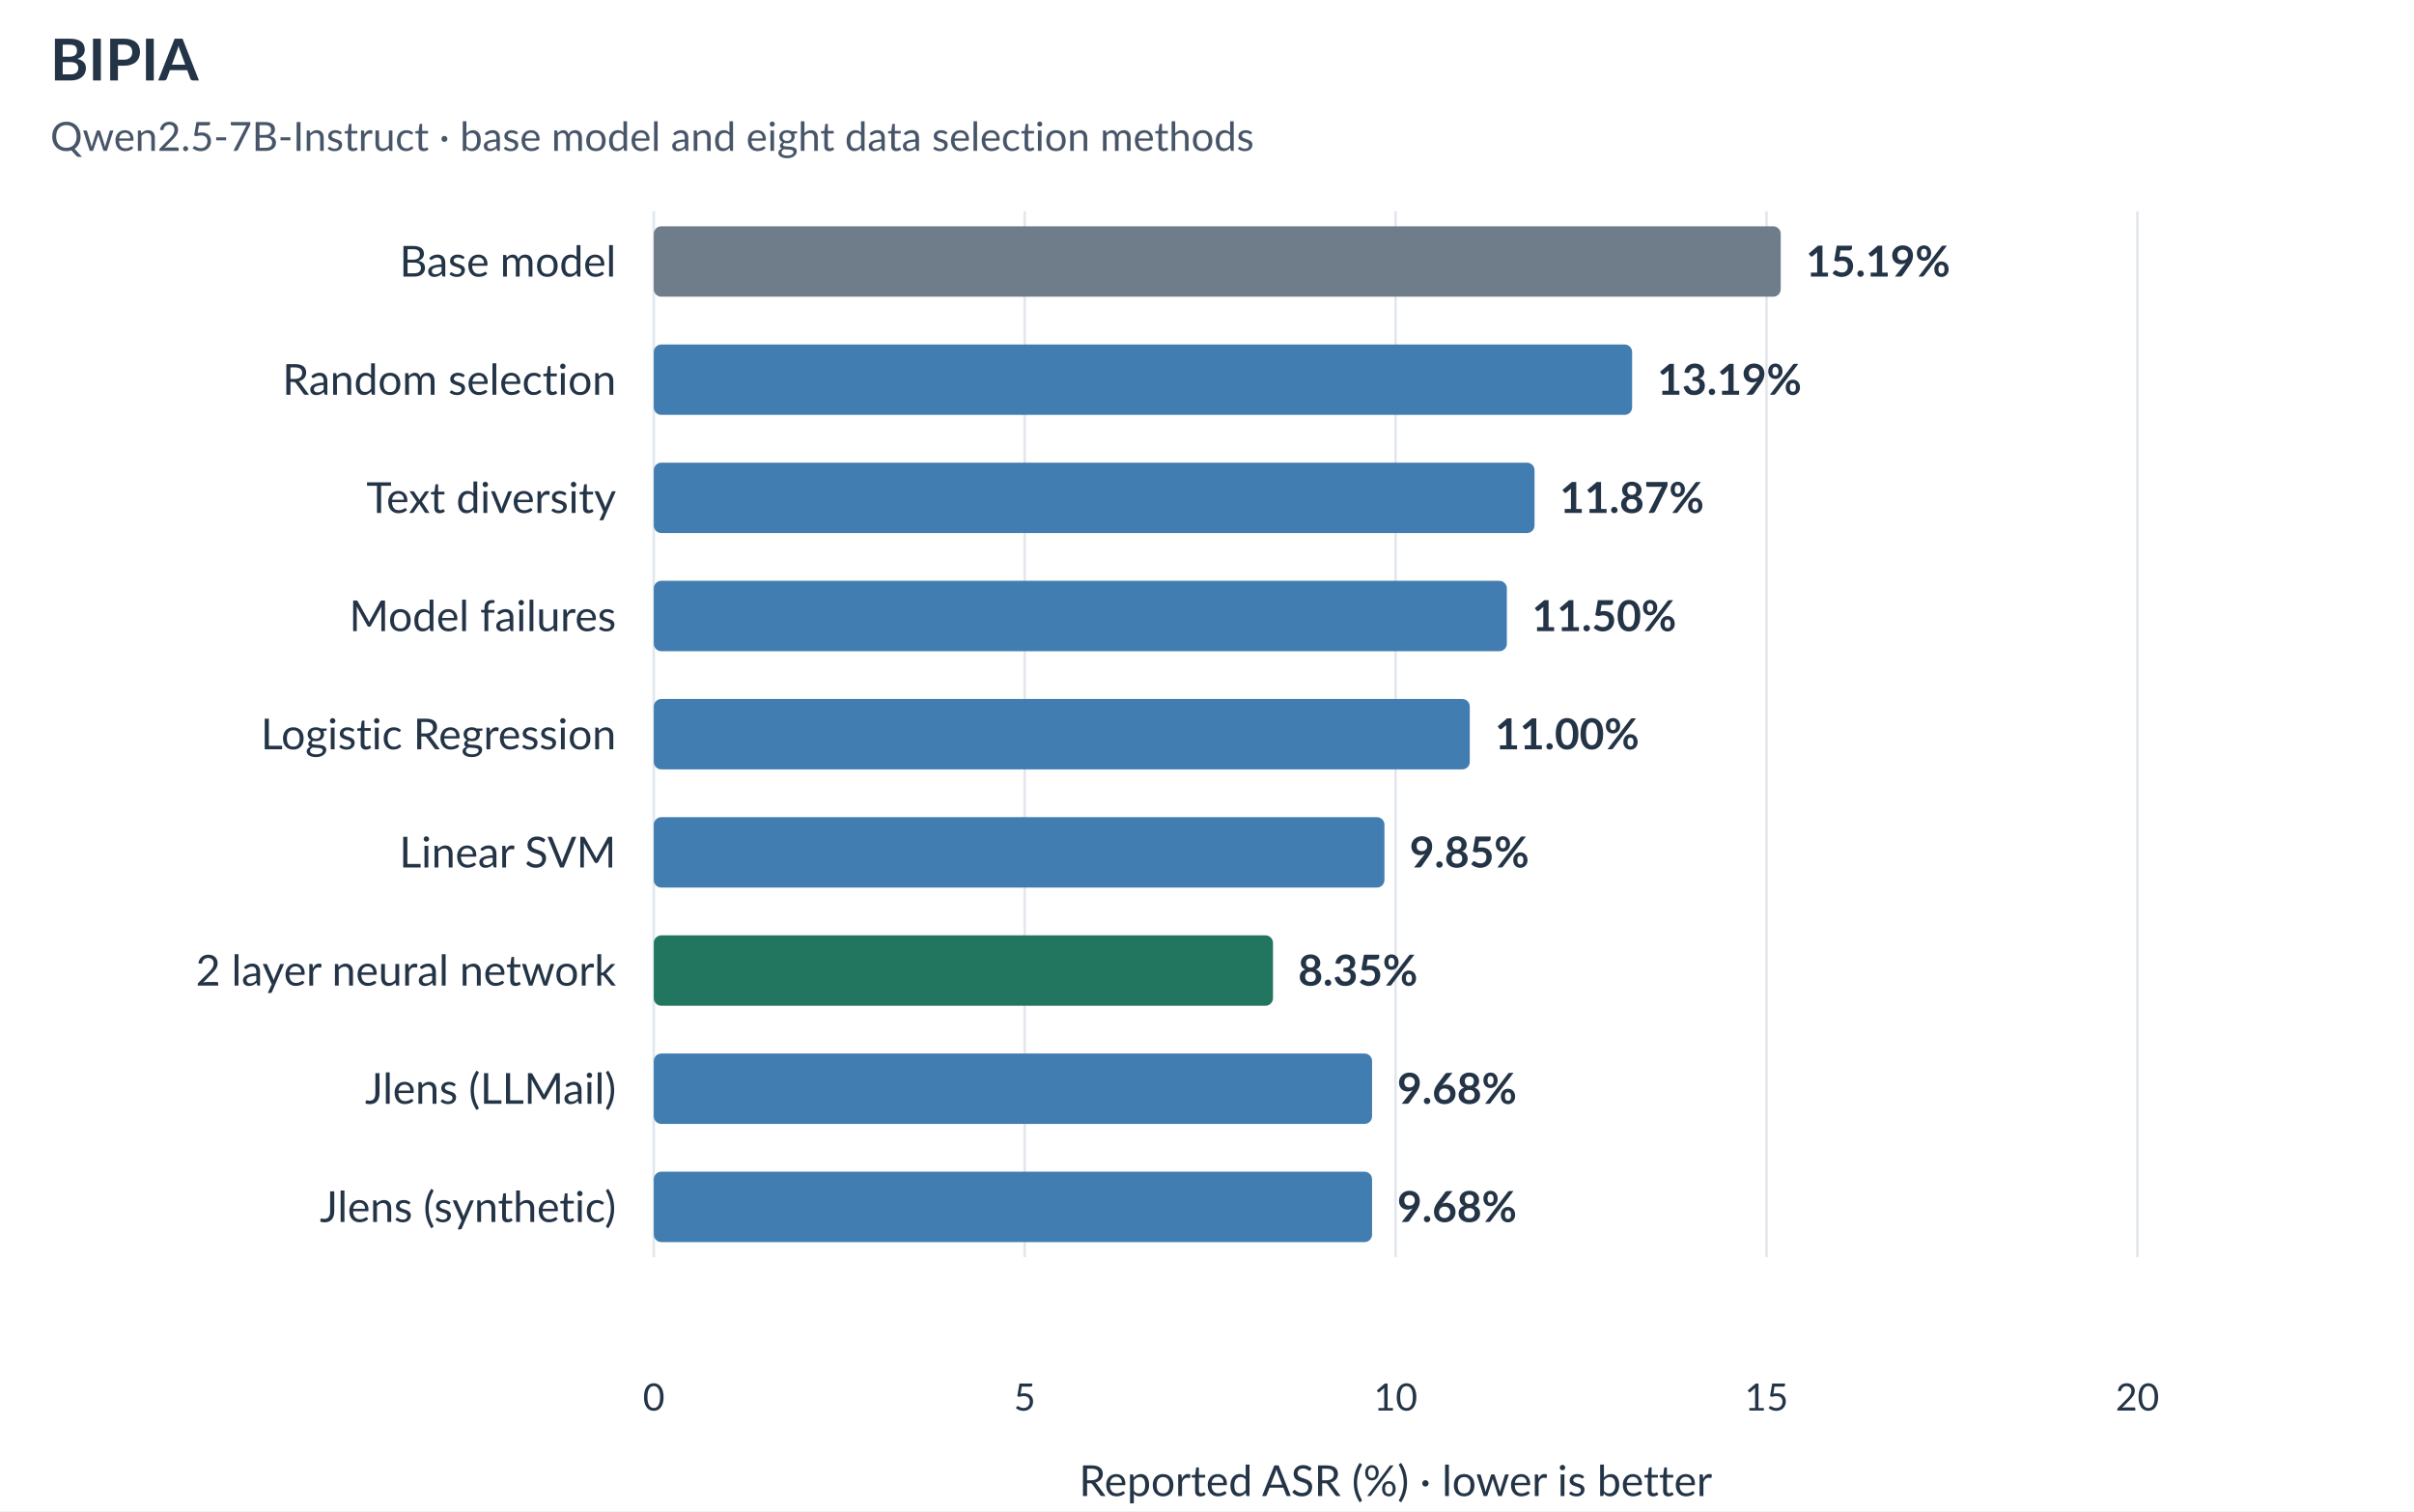
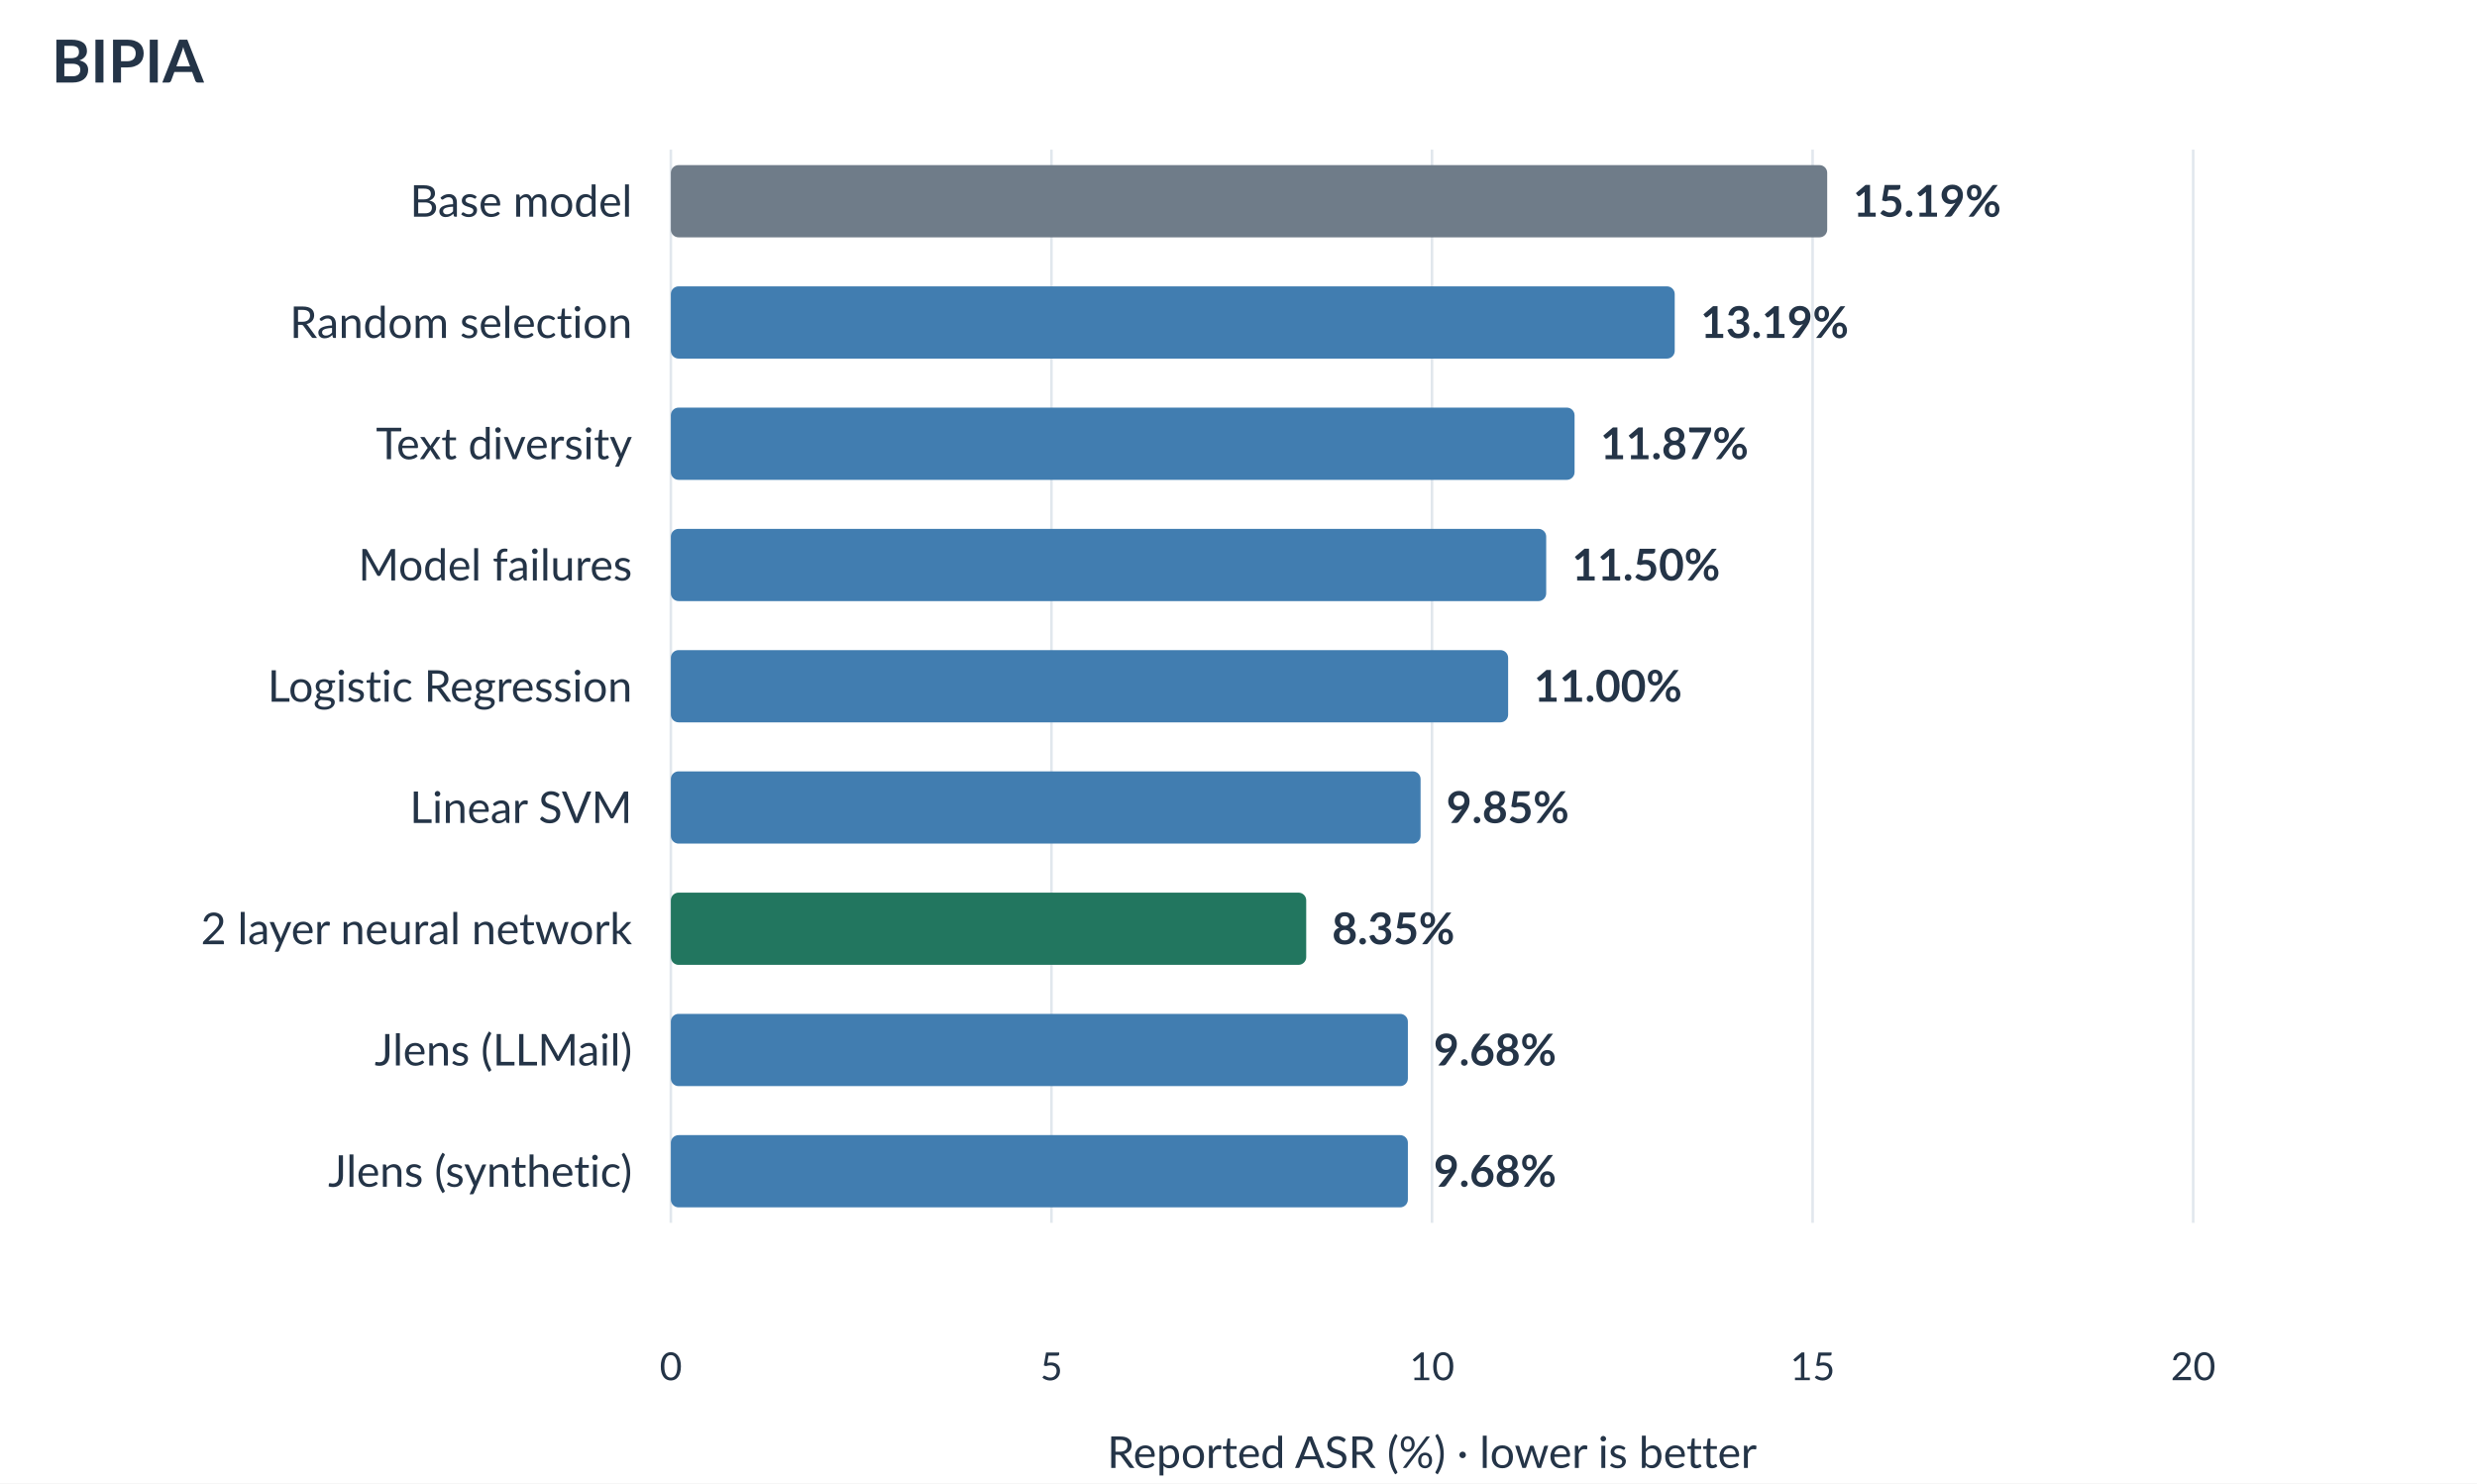
- <svg xmlns="http://www.w3.org/2000/svg" viewBox="0 0 960 601" role="img" aria-labelledby="title desc">
+ <svg xmlns="http://www.w3.org/2000/svg" viewBox="0 0 960 575" role="img" aria-labelledby="title desc">
  <rect width="100%" height="100%" fill="white" />
  <g font-family="Lato, Arial, sans-serif" fill="#243447">
    <text x="20" y="32" font-size="23" font-weight="700">BIPIA</text>
-     <text x="20" y="60" font-size="16" fill="#475569">Qwen2.5-7B-Instruct · base model and eight data selection methods</text>
-     <line x1="260.0" x2="260.0" y1="84" y2="500" stroke="#e1e7ed" />
-     <text x="260.0" y="561" text-anchor="middle" font-size="15">0</text>
-     <line x1="407.5" x2="407.5" y1="84" y2="500" stroke="#e1e7ed" />
-     <text x="407.5" y="561" text-anchor="middle" font-size="15">5</text>
-     <line x1="555.0" x2="555.0" y1="84" y2="500" stroke="#e1e7ed" />
-     <text x="555.0" y="561" text-anchor="middle" font-size="15">10</text>
-     <line x1="702.5" x2="702.5" y1="84" y2="500" stroke="#e1e7ed" />
-     <text x="702.5" y="561" text-anchor="middle" font-size="15">15</text>
-     <line x1="850.0" x2="850.0" y1="84" y2="500" stroke="#e1e7ed" />
-     <text x="850.0" y="561" text-anchor="middle" font-size="15">20</text>
-     <text x="245" y="110" text-anchor="end" font-size="17">Base model</text>
-     <rect x="260" y="90" width="448.164" height="28" rx="3" fill="#6f7c89" />
-     <text x="718.164" y="110" text-anchor="start" font-size="17" font-weight="700">15.19%</text>
-     <text x="245" y="157" text-anchor="end" font-size="17">Random selection</text>
-     <rect x="260" y="137" width="389.065" height="28" rx="3" fill="#417db0" />
-     <text x="659.065" y="157" text-anchor="start" font-size="17" font-weight="700">13.19%</text>
-     <text x="245" y="204" text-anchor="end" font-size="17">Text diversity</text>
-     <rect x="260" y="184" width="350.251" height="28" rx="3" fill="#417db0" />
-     <text x="620.251" y="204" text-anchor="start" font-size="17" font-weight="700">11.87%</text>
-     <text x="245" y="251" text-anchor="end" font-size="17">Model failures</text>
-     <rect x="260" y="231" width="339.25" height="28" rx="3" fill="#417db0" />
-     <text x="609.25" y="251" text-anchor="start" font-size="17" font-weight="700">11.50%</text>
-     <text x="245" y="298" text-anchor="end" font-size="17">Logistic Regression</text>
-     <rect x="260" y="278" width="324.5" height="28" rx="3" fill="#417db0" />
-     <text x="594.5" y="298" text-anchor="start" font-size="17" font-weight="700">11.00%</text>
-     <text x="245" y="345" text-anchor="end" font-size="17">Linear SVM</text>
-     <rect x="260" y="325" width="290.568" height="28" rx="3" fill="#417db0" />
-     <text x="560.568" y="345" text-anchor="start" font-size="17" font-weight="700">9.85%</text>
-     <text x="245" y="392" text-anchor="end" font-size="17">2 layer neural network</text>
-     <rect x="260" y="372" width="246.244" height="28" rx="3" fill="#22765f" />
-     <text x="516.244" y="392" text-anchor="start" font-size="17" font-weight="700">8.35%</text>
-     <text x="245" y="439" text-anchor="end" font-size="17">Jlens (LLMail)</text>
-     <rect x="260" y="419" width="285.643" height="28" rx="3" fill="#417db0" />
-     <text x="555.643" y="439" text-anchor="start" font-size="17" font-weight="700">9.68%</text>
-     <text x="245" y="486" text-anchor="end" font-size="17">Jlens (synthetic)</text>
-     <rect x="260" y="466" width="285.643" height="28" rx="3" fill="#417db0" />
-     <text x="555.643" y="486" text-anchor="start" font-size="17" font-weight="700">9.68%</text>
-     <text x="555.0" y="595" text-anchor="middle" font-size="17">Reported ASR (%) · lower is better</text>
+     <line x1="260.0" x2="260.0" y1="58" y2="474" stroke="#e1e7ed" />
+     <text x="260.0" y="535" text-anchor="middle" font-size="15">0</text>
+     <line x1="407.5" x2="407.5" y1="58" y2="474" stroke="#e1e7ed" />
+     <text x="407.5" y="535" text-anchor="middle" font-size="15">5</text>
+     <line x1="555.0" x2="555.0" y1="58" y2="474" stroke="#e1e7ed" />
+     <text x="555.0" y="535" text-anchor="middle" font-size="15">10</text>
+     <line x1="702.5" x2="702.5" y1="58" y2="474" stroke="#e1e7ed" />
+     <text x="702.5" y="535" text-anchor="middle" font-size="15">15</text>
+     <line x1="850.0" x2="850.0" y1="58" y2="474" stroke="#e1e7ed" />
+     <text x="850.0" y="535" text-anchor="middle" font-size="15">20</text>
+     <text x="245" y="84" text-anchor="end" font-size="17">Base model</text>
+     <rect x="260" y="64" width="448.164" height="28" rx="3" fill="#6f7c89" />
+     <text x="718.164" y="84" text-anchor="start" font-size="17" font-weight="700">15.19%</text>
+     <text x="245" y="131" text-anchor="end" font-size="17">Random selection</text>
+     <rect x="260" y="111" width="389.065" height="28" rx="3" fill="#417db0" />
+     <text x="659.065" y="131" text-anchor="start" font-size="17" font-weight="700">13.19%</text>
+     <text x="245" y="178" text-anchor="end" font-size="17">Text diversity</text>
+     <rect x="260" y="158" width="350.251" height="28" rx="3" fill="#417db0" />
+     <text x="620.251" y="178" text-anchor="start" font-size="17" font-weight="700">11.87%</text>
+     <text x="245" y="225" text-anchor="end" font-size="17">Model failures</text>
+     <rect x="260" y="205" width="339.25" height="28" rx="3" fill="#417db0" />
+     <text x="609.25" y="225" text-anchor="start" font-size="17" font-weight="700">11.50%</text>
+     <text x="245" y="272" text-anchor="end" font-size="17">Logistic Regression</text>
+     <rect x="260" y="252" width="324.5" height="28" rx="3" fill="#417db0" />
+     <text x="594.5" y="272" text-anchor="start" font-size="17" font-weight="700">11.00%</text>
+     <text x="245" y="319" text-anchor="end" font-size="17">Linear SVM</text>
+     <rect x="260" y="299" width="290.568" height="28" rx="3" fill="#417db0" />
+     <text x="560.568" y="319" text-anchor="start" font-size="17" font-weight="700">9.85%</text>
+     <text x="245" y="366" text-anchor="end" font-size="17">2 layer neural network</text>
+     <rect x="260" y="346" width="246.244" height="28" rx="3" fill="#22765f" />
+     <text x="516.244" y="366" text-anchor="start" font-size="17" font-weight="700">8.35%</text>
+     <text x="245" y="413" text-anchor="end" font-size="17">Jlens (LLMail)</text>
+     <rect x="260" y="393" width="285.643" height="28" rx="3" fill="#417db0" />
+     <text x="555.643" y="413" text-anchor="start" font-size="17" font-weight="700">9.68%</text>
+     <text x="245" y="460" text-anchor="end" font-size="17">Jlens (synthetic)</text>
+     <rect x="260" y="440" width="285.643" height="28" rx="3" fill="#417db0" />
+     <text x="555.643" y="460" text-anchor="start" font-size="17" font-weight="700">9.68%</text>
+     <text x="555.0" y="569" text-anchor="middle" font-size="17">Reported ASR (%) · lower is better</text>
  </g>
</svg>
